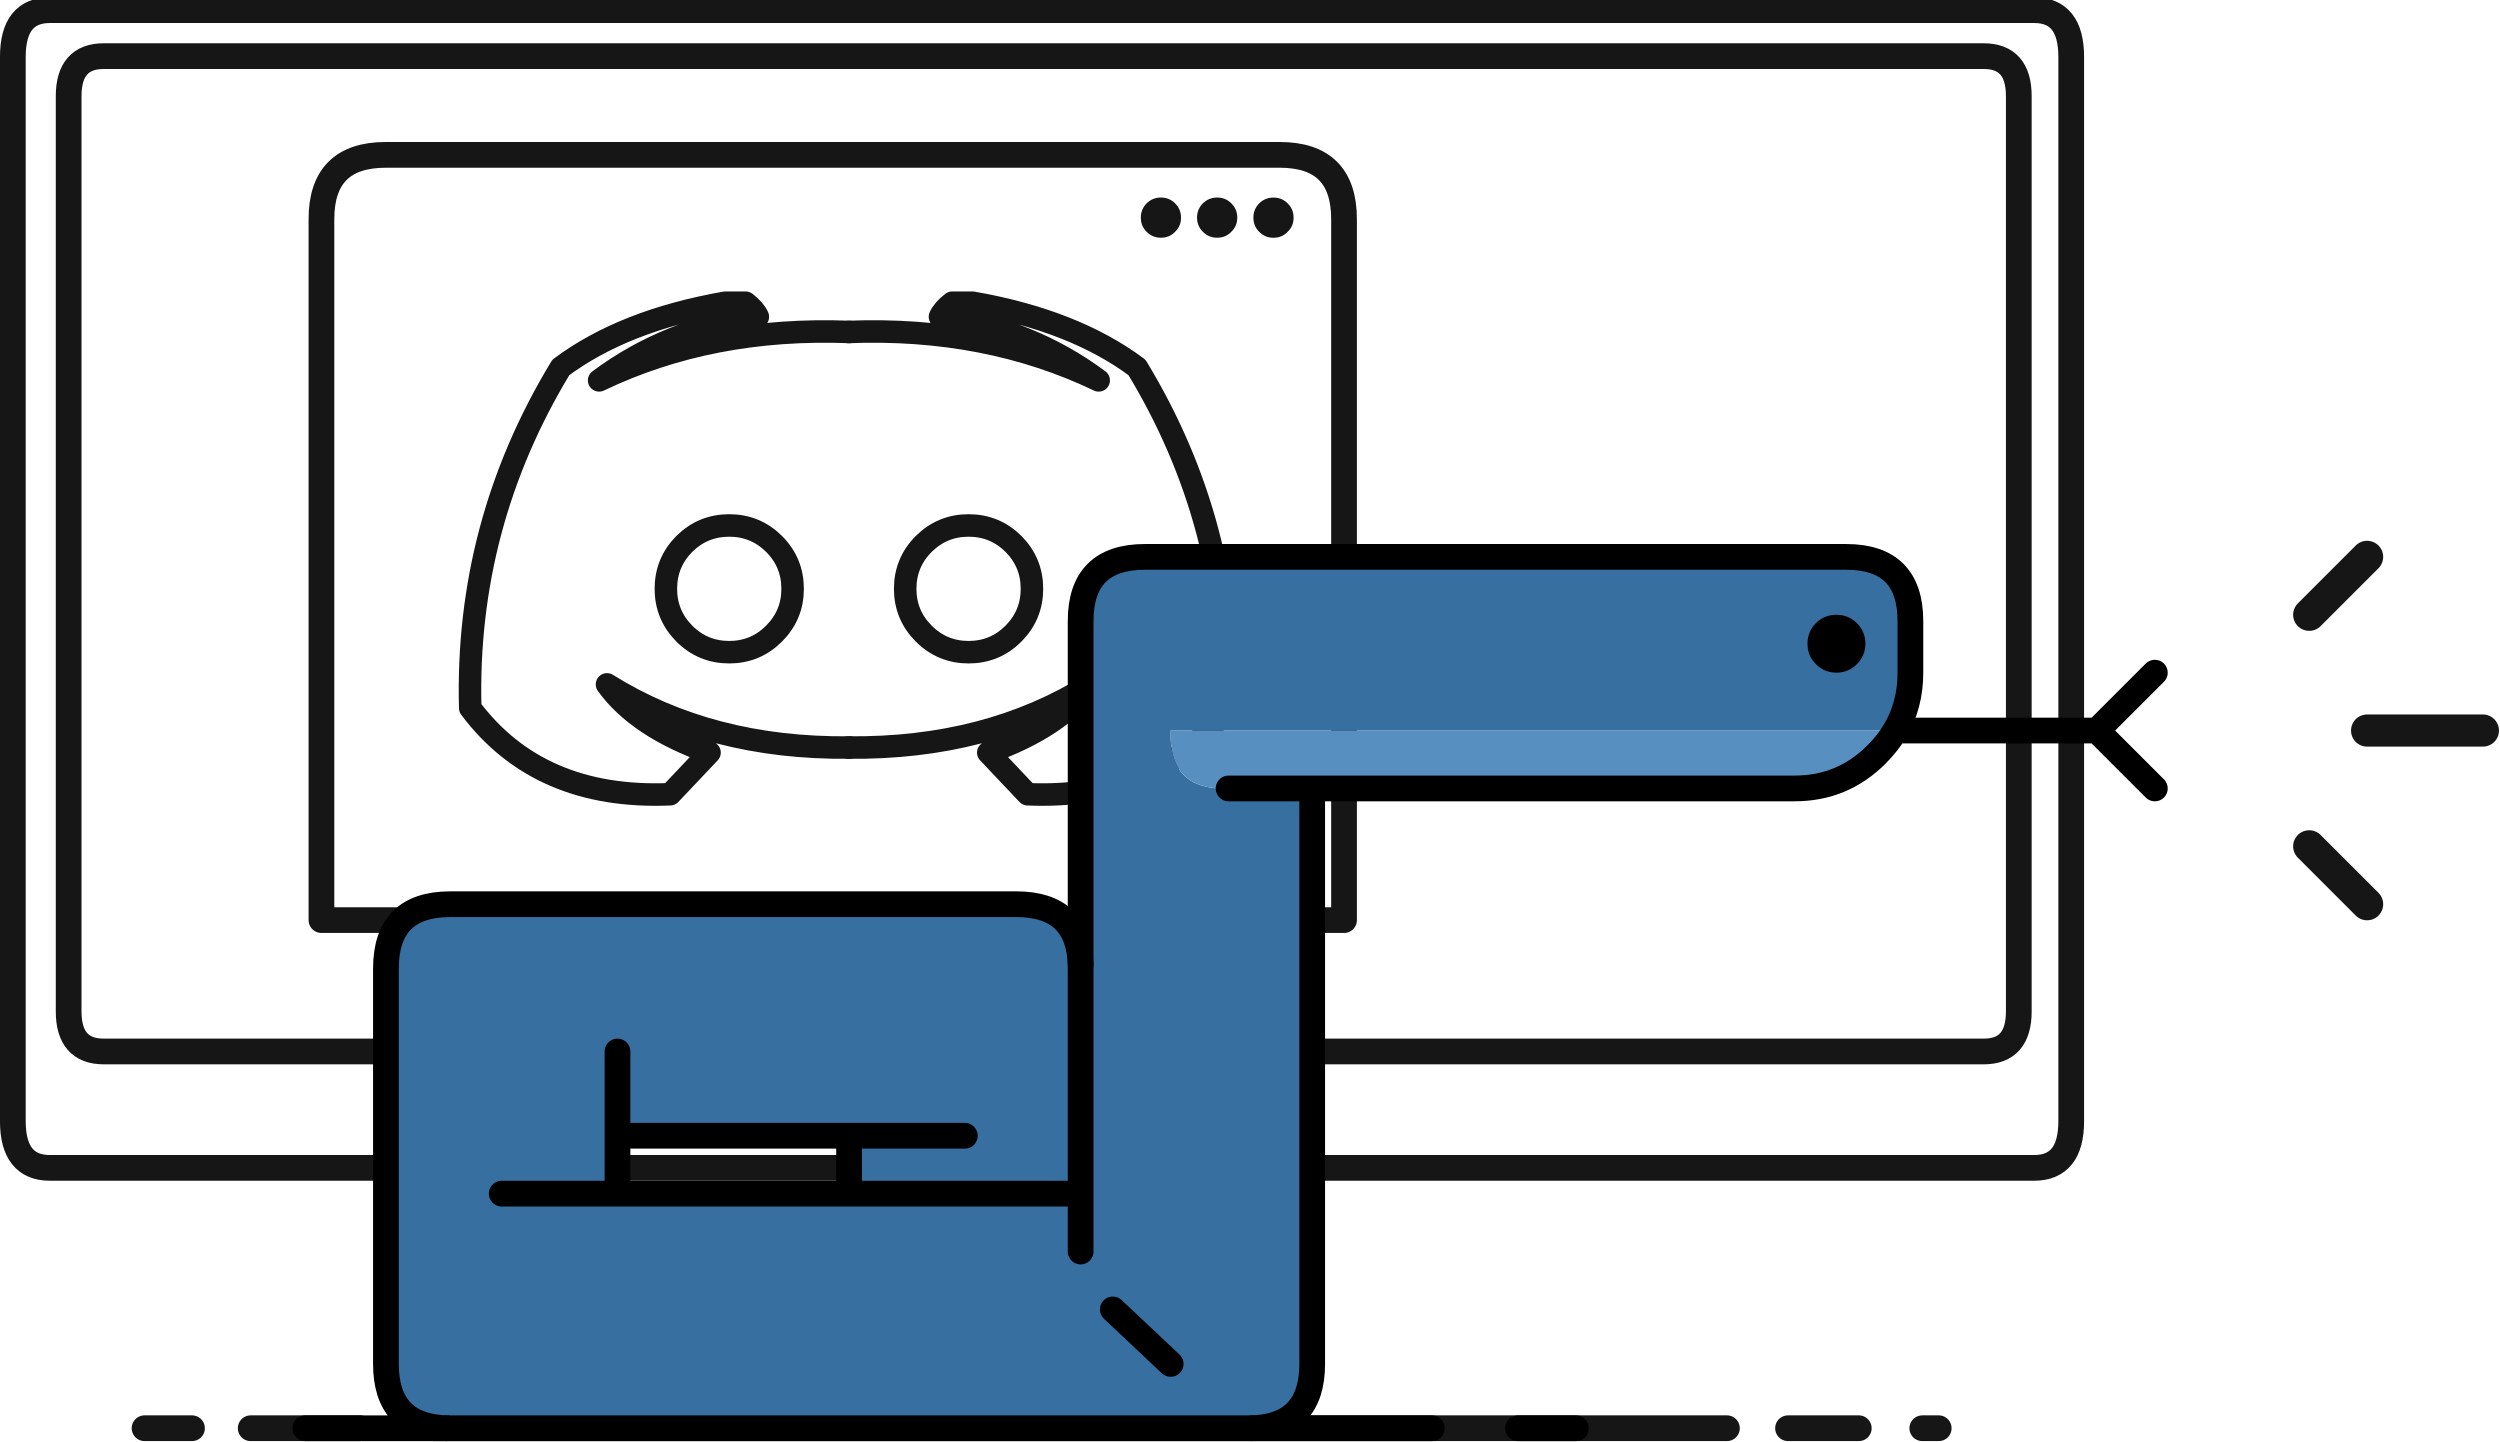
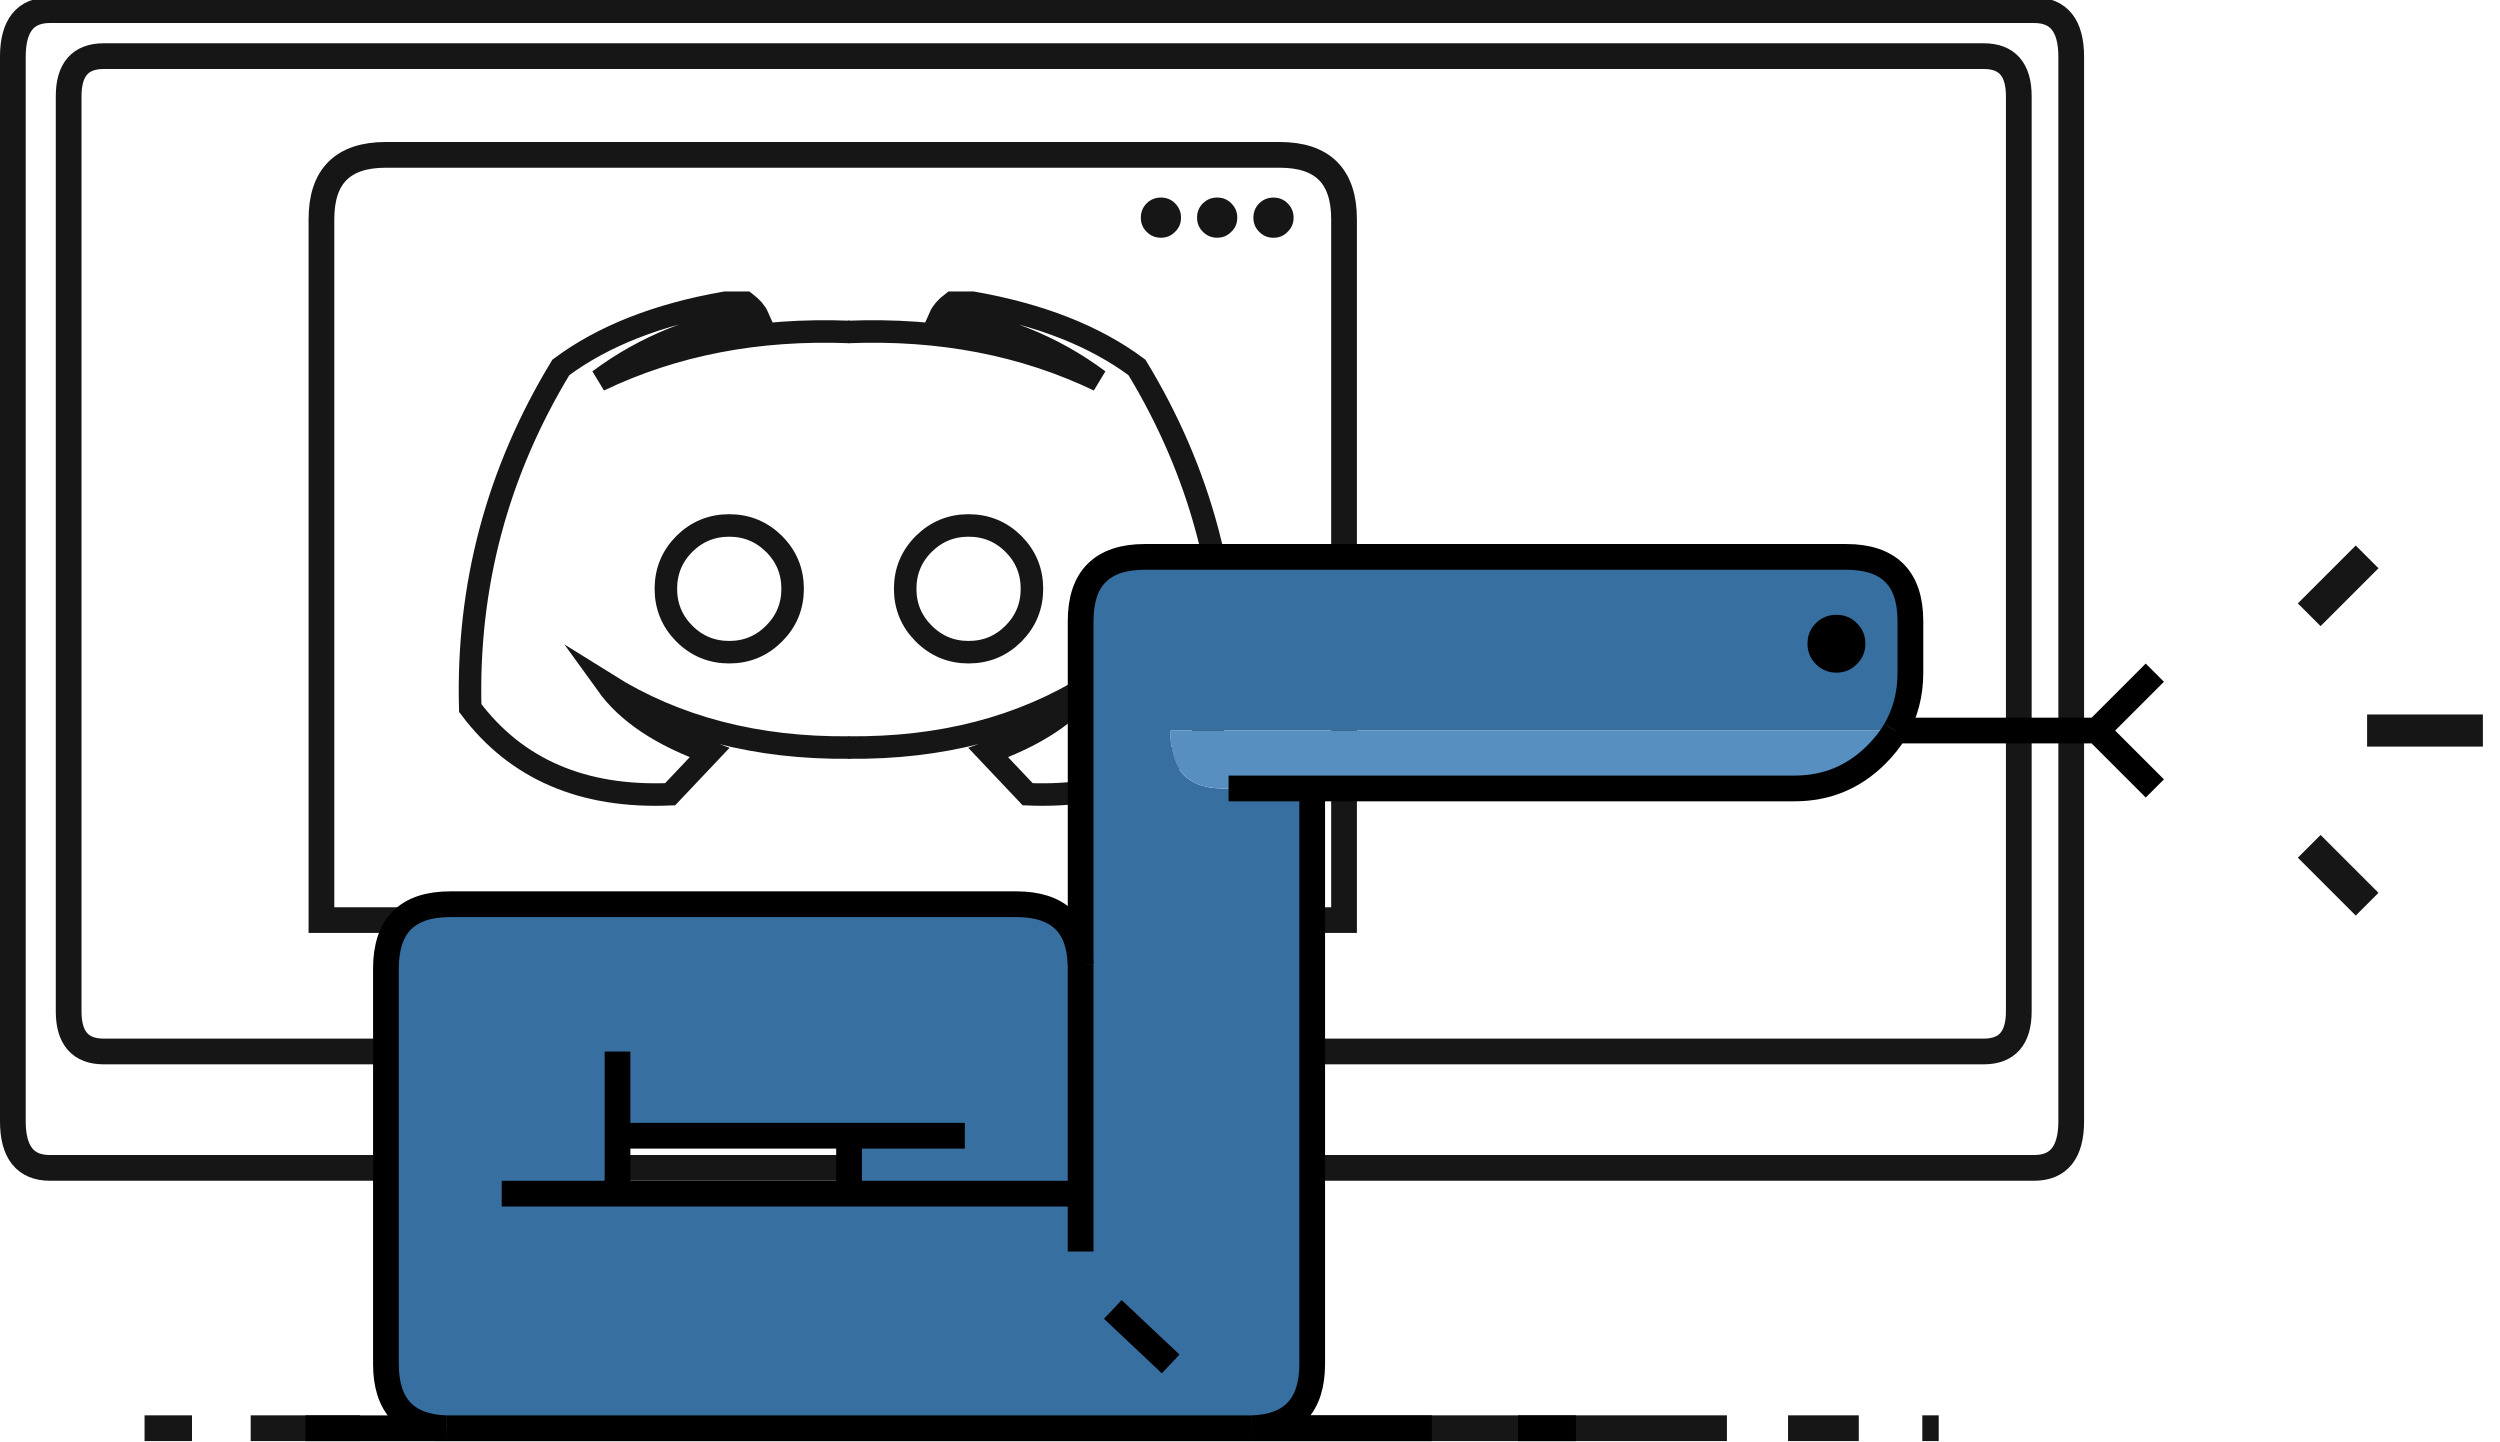
<svg xmlns="http://www.w3.org/2000/svg" style="width: 100%; height: 100%" viewBox="0 0 1036 597.333" height="597.333" width="1036">
  <path d="M498.46 84.248c-1.6 1.665-2.4 3.597-2.4 5.93 0 2.333.8 4.265 2.4 5.863 1.667 1.67 3.6 2.47 5.932 2.47 2.332 0 4.265-.8 5.864-2.46 1.665-1.59 2.465-3.53 2.465-5.86 0-2.33-.8-4.26-2.46-5.93-1.6-1.6-3.53-2.4-5.86-2.4s-4.26.8-5.93 2.4m-9.06 5.93c0-2.33-.8-4.26-2.46-5.93-1.6-1.6-3.53-2.4-5.862-2.4s-4.265.8-5.93 2.4c-1.6 1.67-2.4 3.6-2.4 5.93 0 2.33.8 4.27 2.4 5.86 1.665 1.67 3.598 2.47 5.93 2.47s4.265-.8 5.864-2.46c1.663-1.593 2.463-3.53 2.463-5.86m46.647 0c0-2.333-.8-4.27-2.467-5.93-1.6-1.6-3.53-2.4-5.86-2.4s-4.265.8-5.93 2.4c-1.6 1.665-2.4 3.597-2.4 5.93 0 2.333.8 4.265 2.4 5.863 1.665 1.67 3.598 2.467 5.93 2.467s4.265-.8 5.864-2.468c1.667-1.598 2.467-3.53 2.467-5.86" fill="#161616" />
-   <path d="M2748.2-850.22H155.382c-76.964 0-115.447-48.474-115.447-144.932V-4303.65c0-96.45 38.483-144.93 115.447-144.93H6321.57c76.97 0 115.45 48.48 115.45 144.93v3308.498c0 96.458-38.48 144.933-115.45 144.933H3737.75" fill="none" stroke="#161616" stroke-width="79.964" stroke-linecap="round" stroke-linejoin="round" stroke-miterlimit="10" transform="matrix(.13334 0 0 .13333 0 597.333)" />
-   <path d="M4177.05-3798.87v2178.5H998.996v-2178.5c0-133.44 66.474-199.91 199.914-199.91h2778.23c133.44 0 199.91 66.47 199.91 199.91z" fill="none" stroke="#161616" stroke-width="79.964" stroke-linecap="round" stroke-linejoin="round" stroke-miterlimit="10" transform="matrix(.13334 0 0 .13333 0 597.333)" />
-   <path d="M6274.1-4181.2v2844.7c0 82.97-36.49 124.45-108.95 124.45H322.307c-72.47 0-108.952-41.48-108.952-124.45v-2844.7c0-82.96 36.483-124.44 108.952-124.44H6165.15c72.46 0 108.95 41.48 108.95 124.44zM449.25-41.084h147.43m182.418 0h339.842m1407.86 0c0-91.458 46.98-151.43 140.94-179.92 23.99-7.497 50.97-12.493 80.46-15.993m0 0c24.49-2.497 51.48-3.997 79.96-3.997h820.63c32.49 0 61.97 2 88.96 5.497M1348.84-41.084H2526.8m221.4-195.913V-850.22m989.55 614.723c26.49 3 49.98 7.996 71.47 14.493 93.96 28.49 140.93 88.462 140.93 179.92m2024.08 0h50.98m-468.28 0h219.89m-1826.67 0h1416.86M3737.75-235.497V-850.22m212.4 809.136H2526.8M3737.75-850.22H2748.2" fill="none" stroke="#161616" stroke-width="79.964" stroke-linecap="round" stroke-linejoin="round" stroke-miterlimit="10" transform="matrix(.13334 0 0 .13333 0 597.333)" />
-   <path d="M2126.79-2789.58c-38.13 38.49-57.37 85.01-57.37 139.59 0 54.22 19.24 100.75 57.37 139.23 38.48 38.48 85.01 57.73 139.59 57.73 54.22 0 100.75-19.25 139.23-57.73 38.49-38.48 57.73-85.01 57.73-139.23 0-54.58-19.24-101.1-57.73-139.59-38.48-38.13-85.01-57.37-139.23-57.37-54.58 0-101.11 19.24-139.59 57.37z" fill="none" stroke="#161616" stroke-width="69.967" stroke-linecap="round" stroke-linejoin="round" stroke-miterlimit="10" transform="matrix(.13334 0 0 .13333 0 597.333)" />
-   <path d="M2640.7-3448.32c-286.51-11.2-546.09 38.83-778.73 150.43 143.08-106.7 307.5-172.47 493.27-197.66-6.3-14.34-18.9-29.04-38.13-43.73h-62.98c-210.25 36.73-380.62 103.9-511.11 201.16-197.66 325.7-291.76 678.68-281.62 1058.6 142.39 189.97 349.49 279.53 621.31 267.98l122.45-129.44c-148.68-52.82-255.03-123.49-318.7-212 214.1 133.99 465.63 199.41 754.24 196.26" fill="none" stroke="#161616" stroke-width="69.967" stroke-linecap="round" stroke-linejoin="round" stroke-miterlimit="10" transform="matrix(.13334 0 0 .13333 0 597.333)" />
-   <path d="M-3149.74-2789.58c-38.13 38.49-57.37 85.01-57.37 139.59 0 54.22 19.24 100.75 57.37 139.23 38.49 38.48 85.01 57.73 139.59 57.73 54.22 0 100.75-19.25 139.23-57.73 38.49-38.48 57.73-85.01 57.73-139.23 0-54.58-19.24-101.1-57.73-139.59-38.48-38.13-85.01-57.37-139.23-57.37-54.58 0-101.1 19.24-139.59 57.37z" fill="none" stroke="#161616" stroke-width="69.967" stroke-linecap="round" stroke-linejoin="round" stroke-miterlimit="10" transform="matrix(-.13334 0 0 .13333 0 597.333)" />
-   <path d="M-2635.83-3448.32c-286.51-11.2-546.09 38.83-778.73 150.43 143.08-106.7 307.5-172.47 493.27-197.66-6.3-14.34-18.89-29.04-38.13-43.73h-62.98c-210.25 36.73-380.62 103.9-511.11 201.16-197.66 325.7-291.76 678.68-281.62 1058.6 142.39 189.97 349.49 279.53 621.32 267.98l122.44-129.44c-148.68-52.82-255.03-123.49-318.7-212 214.1 133.99 465.63 199.41 754.24 196.26" fill="none" stroke="#161616" stroke-width="69.967" stroke-linecap="round" stroke-linejoin="round" stroke-miterlimit="10" transform="matrix(-.13334 0 0 .13333 0 597.333)" />
+   <path d="M2748.2-850.22H155.382c-76.964 0-115.447-48.474-115.447-144.932V-4303.65c0-96.45 38.483-144.93 115.447-144.93H6321.57c76.97 0 115.45 48.48 115.45 144.93v3308.498c0 96.458-38.48 144.933-115.45 144.933H3737.75" fill="none" stroke="#161616" stroke-width="79.964" stroke-linecap="rond" stroke-linejoin="rond" stroke-miterlimit="10" transform="matrix(.13334 0 0 .13333 0 597.333)" />
+   <path d="M4177.05-3798.87v2178.5H998.996v-2178.5c0-133.44 66.474-199.91 199.914-199.91h2778.23c133.44 0 199.91 66.47 199.91 199.91z" fill="none" stroke="#161616" stroke-width="79.964" stroke-linecap="rond" stroke-linejoin="rond" stroke-miterlimit="10" transform="matrix(.13334 0 0 .13333 0 597.333)" />
+   <path d="M6274.1-4181.2v2844.7c0 82.97-36.49 124.45-108.95 124.45H322.307c-72.47 0-108.952-41.48-108.952-124.45v-2844.7c0-82.96 36.483-124.44 108.952-124.44H6165.15c72.46 0 108.95 41.48 108.95 124.44zM449.25-41.084h147.43m182.418 0h339.842m1407.86 0c0-91.458 46.98-151.43 140.94-179.92 23.99-7.497 50.97-12.493 80.46-15.993m0 0c24.49-2.497 51.48-3.997 79.96-3.997h820.63c32.49 0 61.97 2 88.96 5.497M1348.84-41.084H2526.8m221.4-195.913V-850.22m989.55 614.723c26.49 3 49.98 7.996 71.47 14.493 93.96 28.49 140.93 88.462 140.93 179.92m2024.08 0h50.98m-468.28 0h219.89m-1826.67 0h1416.86M3737.75-235.497V-850.22m212.4 809.136H2526.8M3737.75-850.22H2748.2" fill="none" stroke="#161616" stroke-width="79.964" stroke-linecap="rond" stroke-linejoin="rond" stroke-miterlimit="10" transform="matrix(.13334 0 0 .13333 0 597.333)" />
+   <path d="M2126.79-2789.58c-38.13 38.49-57.37 85.01-57.37 139.59 0 54.22 19.24 100.75 57.37 139.23 38.48 38.48 85.01 57.73 139.59 57.73 54.22 0 100.75-19.25 139.23-57.73 38.49-38.48 57.73-85.01 57.73-139.23 0-54.58-19.24-101.1-57.73-139.59-38.48-38.13-85.01-57.37-139.23-57.37-54.58 0-101.11 19.24-139.59 57.37z" fill="none" stroke="#161616" stroke-width="69.967" stroke-linecap="rond" stroke-linejoin="rond" stroke-miterlimit="10" transform="matrix(.13334 0 0 .13333 0 597.333)" />
+   <path d="M2640.7-3448.32c-286.51-11.2-546.09 38.83-778.73 150.43 143.08-106.7 307.5-172.47 493.27-197.66-6.3-14.34-18.9-29.04-38.13-43.73h-62.98c-210.25 36.73-380.62 103.9-511.11 201.16-197.66 325.7-291.76 678.68-281.62 1058.6 142.39 189.97 349.49 279.53 621.31 267.98l122.45-129.44c-148.68-52.82-255.03-123.49-318.7-212 214.1 133.99 465.63 199.41 754.24 196.26" fill="none" stroke="#161616" stroke-width="69.967" stroke-linecap="rond" stroke-linejoin="rond" stroke-miterlimit="10" transform="matrix(.13334 0 0 .13333 0 597.333)" />
+   <path d="M-3149.74-2789.58c-38.13 38.49-57.37 85.01-57.37 139.59 0 54.22 19.24 100.75 57.37 139.23 38.49 38.48 85.01 57.73 139.59 57.73 54.22 0 100.75-19.25 139.23-57.73 38.49-38.48 57.73-85.01 57.73-139.23 0-54.58-19.24-101.1-57.73-139.59-38.48-38.13-85.01-57.37-139.23-57.37-54.58 0-101.1 19.24-139.59 57.37z" fill="none" stroke="#161616" stroke-width="69.967" stroke-linecap="rond" stroke-linejoin="rond" stroke-miterlimit="10" transform="matrix(-.13334 0 0 .13333 0 597.333)" />
+   <path d="M-2635.83-3448.32c-286.51-11.2-546.09 38.83-778.73 150.43 143.08-106.7 307.5-172.47 493.27-197.66-6.3-14.34-18.89-29.04-38.13-43.73h-62.98c-210.25 36.73-380.62 103.9-511.11 201.16-197.66 325.7-291.76 678.68-281.62 1058.6 142.39 189.97 349.49 279.53 621.32 267.98l122.44-129.44c-148.68-52.82-255.03-123.49-318.7-212 214.1 133.99 465.63 199.41 754.24 196.26" fill="none" stroke="#161616" stroke-width="69.967" stroke-linecap="rond" stroke-linejoin="rond" stroke-miterlimit="10" transform="matrix(-.13334 0 0 .13333 0 597.333)" />
  <path d="M474.47 230.785c-17.793 0-26.655 8.863-26.655 26.654v261.2-23.99H207.912h47.98v-58.9 34.91h143.94-47.98v23.99h95.963v-94.88c-.534-16.73-9.396-25.06-26.656-25.06H186.58c-17.792 0-26.656 8.86-26.656 26.65v163.85c0 17.26 8.33 26.12 25.057 26.65h333.8c16.66-.53 24.99-9.39 24.99-26.65V326.74h-34.65c-16.66.667-24.65-7.33-23.99-23.987h300.28c4.2-7.13 6.27-15.126 6.27-23.99v-21.32c0-17.792-8.86-26.655-26.65-26.655zm-13.327 311.842l23.99 22.588-23.99-22.588" fill="#376fa1" />
  <path d="M777.616 312.677c3.132-3.132 5.73-6.397 7.796-9.928h-300.28c-.665 16.65 7.33 24.65 23.992 23.98h234.572c13.26 0 24.523-4.67 33.92-14.06" fill="#578fc1" />
-   <path d="M3890.68-40.99H1387.32m1971.1-1440.85v-1067.51c0-133.44 66.47-199.91 199.91-199.91h2179.01c133.44 0 199.91 66.47 199.91 199.91v159.93c0 66.47-15.49 126.44-46.98 179.92" fill="none" stroke="#000" stroke-width="79.964" stroke-linecap="round" stroke-linejoin="round" stroke-miterlimit="10" transform="matrix(.13334 0 0 .13333 0 597.333)" />
-   <path d="M5890.27-2209.5c-15.49 26.48-34.98 50.97-58.47 74.46-70.47 70.47-154.93 105.45-254.39 105.45H4078.1M3358.42-590.243V-770.16m719.68-1259.43h-259.88m-459.8 1259.43v-711.68M3638.3-240.9l-179.92-169.423M4449.93-40.99h-559.25m187.42-1988.6V-240.9c0 129.44-62.48 195.91-187.42 199.91m1007.04 0H4717.8M1559.24-770.16h359.84m4777.83-1259.43l-179.92-179.91m0 0l179.92-179.92M949.022-40.99h438.298M6516.99-2209.5h-626.72m-3971.19 997.54v261.88m0 0v179.92m1079.51-179.92h-359.84m0 0v179.92m-719.67-179.92h719.67m0 179.92h-719.67M1387.32-40.99c-125.44-4-187.91-70.47-187.91-199.91v-1228.94c0-133.44 66.47-199.91 199.9-199.91h1759.2c129.45 0 195.92 62.47 199.91 187.91m-719.67 711.68h719.67" fill="none" stroke="#000" stroke-width="79.964" stroke-linecap="round" stroke-linejoin="round" stroke-miterlimit="10" transform="matrix(.13334 0 0 .13333 0 597.333)" />
-   <path d="M7716.44-2209.5H7356.6m0 539.75l-179.92-179.92m179.92-899.59l-179.92 179.92" fill="none" stroke="#161616" stroke-width="99.954" stroke-linecap="round" stroke-linejoin="round" stroke-miterlimit="10" transform="matrix(.13334 0 0 .13333 0 597.333)" />
+   <path d="M3890.68-40.99H1387.32m1971.1-1440.85v-1067.51c0-133.44 66.47-199.91 199.91-199.91h2179.01c133.44 0 199.91 66.47 199.91 199.91v159.93c0 66.47-15.49 126.44-46.98 179.92" fill="none" stroke="#000" stroke-width="79.964" stroke-linecap="rond" stroke-linejoin="rond" stroke-miterlimit="10" transform="matrix(.13334 0 0 .13333 0 597.333)" />
+   <path d="M5890.27-2209.5c-15.49 26.48-34.98 50.97-58.47 74.46-70.47 70.47-154.93 105.45-254.39 105.45H4078.1M3358.42-590.243V-770.16m719.68-1259.43h-259.88m-459.8 1259.43v-711.68M3638.3-240.9l-179.92-169.423M4449.93-40.99h-559.25m187.42-1988.6V-240.9c0 129.44-62.48 195.91-187.42 199.91m1007.04 0H4717.8M1559.24-770.16h359.84m4777.83-1259.43l-179.92-179.91m0 0l179.92-179.92M949.022-40.99h438.298M6516.99-2209.5h-626.72m-3971.19 997.54v261.88m0 0v179.92m1079.51-179.92h-359.84m0 0v179.92m-719.67-179.92h719.67m0 179.92h-719.67M1387.32-40.99c-125.44-4-187.91-70.47-187.91-199.91v-1228.94c0-133.44 66.47-199.91 199.9-199.91h1759.2c129.45 0 195.92 62.47 199.91 187.91m-719.67 711.68h719.67" fill="none" stroke="#000" stroke-width="79.964" stroke-linecap="rond" stroke-linejoin="rond" stroke-miterlimit="10" transform="matrix(.13334 0 0 .13333 0 597.333)" />
+   <path d="M7716.44-2209.5H7356.6m0 539.75l-179.92-179.92m179.92-899.59l-179.92 179.92" fill="none" stroke="#161616" stroke-width="99.954" stroke-linecap="rond" stroke-linejoin="rond" stroke-miterlimit="10" transform="matrix(.13334 0 0 .13333 0 597.333)" />
  <path d="M769.485 258.24c-2.332-2.333-5.13-3.467-8.462-3.467s-6.198 1.134-8.53 3.466c-2.333 2.33-3.466 5.19-3.466 8.52s1.133 6.13 3.466 8.46c2.332 2.33 5.198 3.53 8.53 3.53 3.332 0 6.13-1.2 8.462-3.53 2.334-2.34 3.532-5.13 3.532-8.47 0-3.33-1.198-6.2-3.532-8.53" />
</svg>
